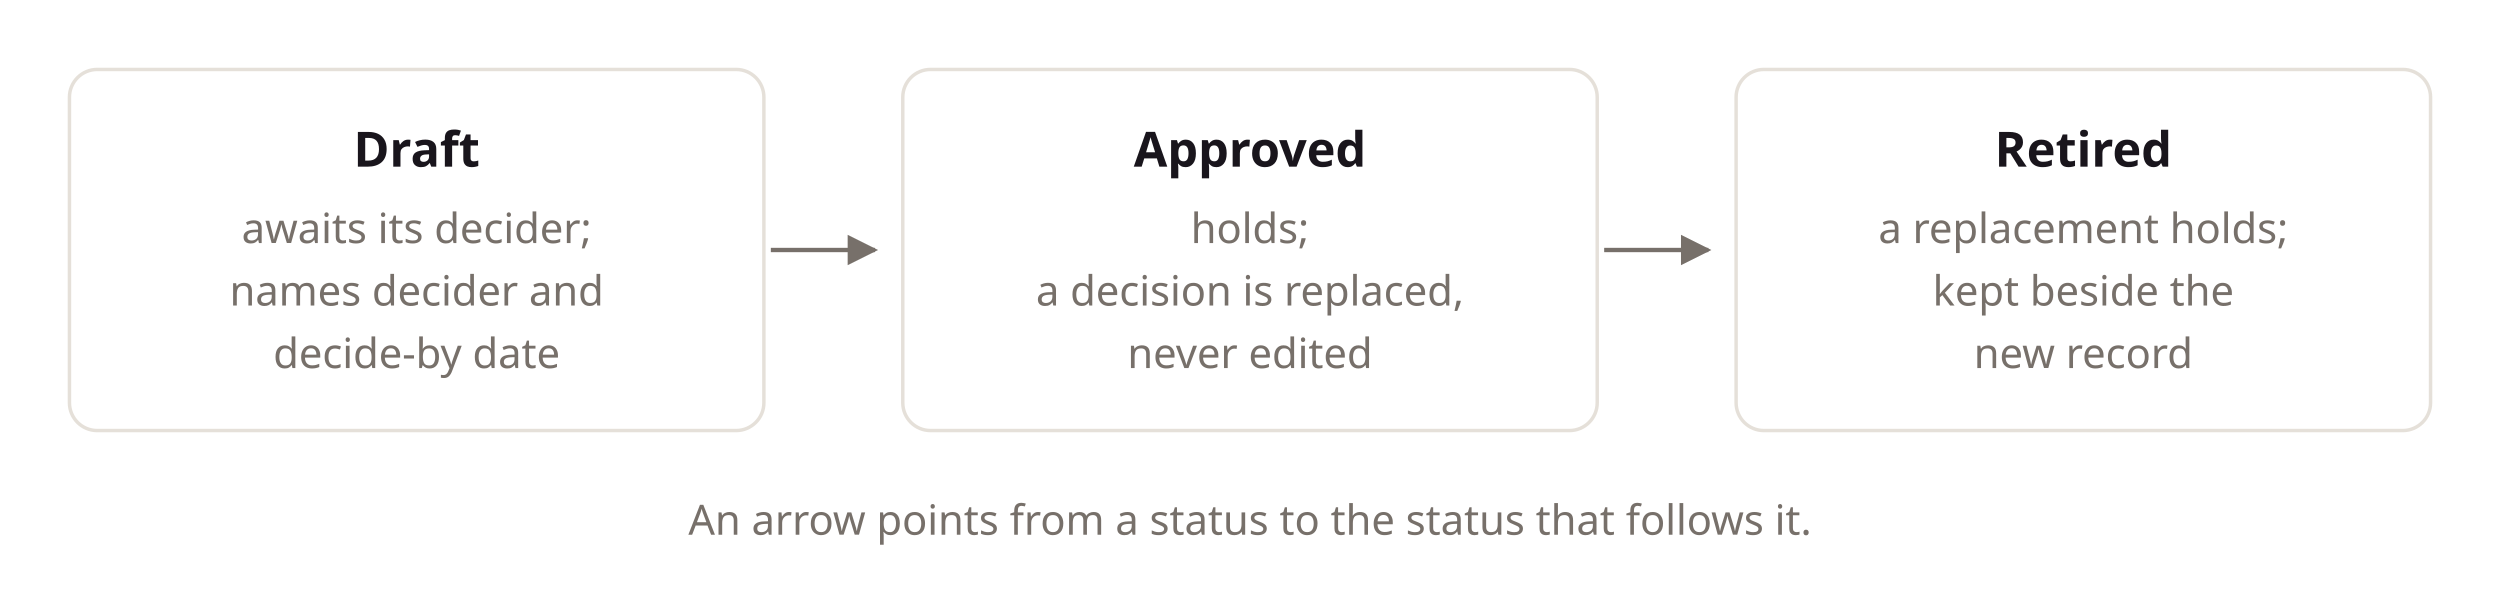
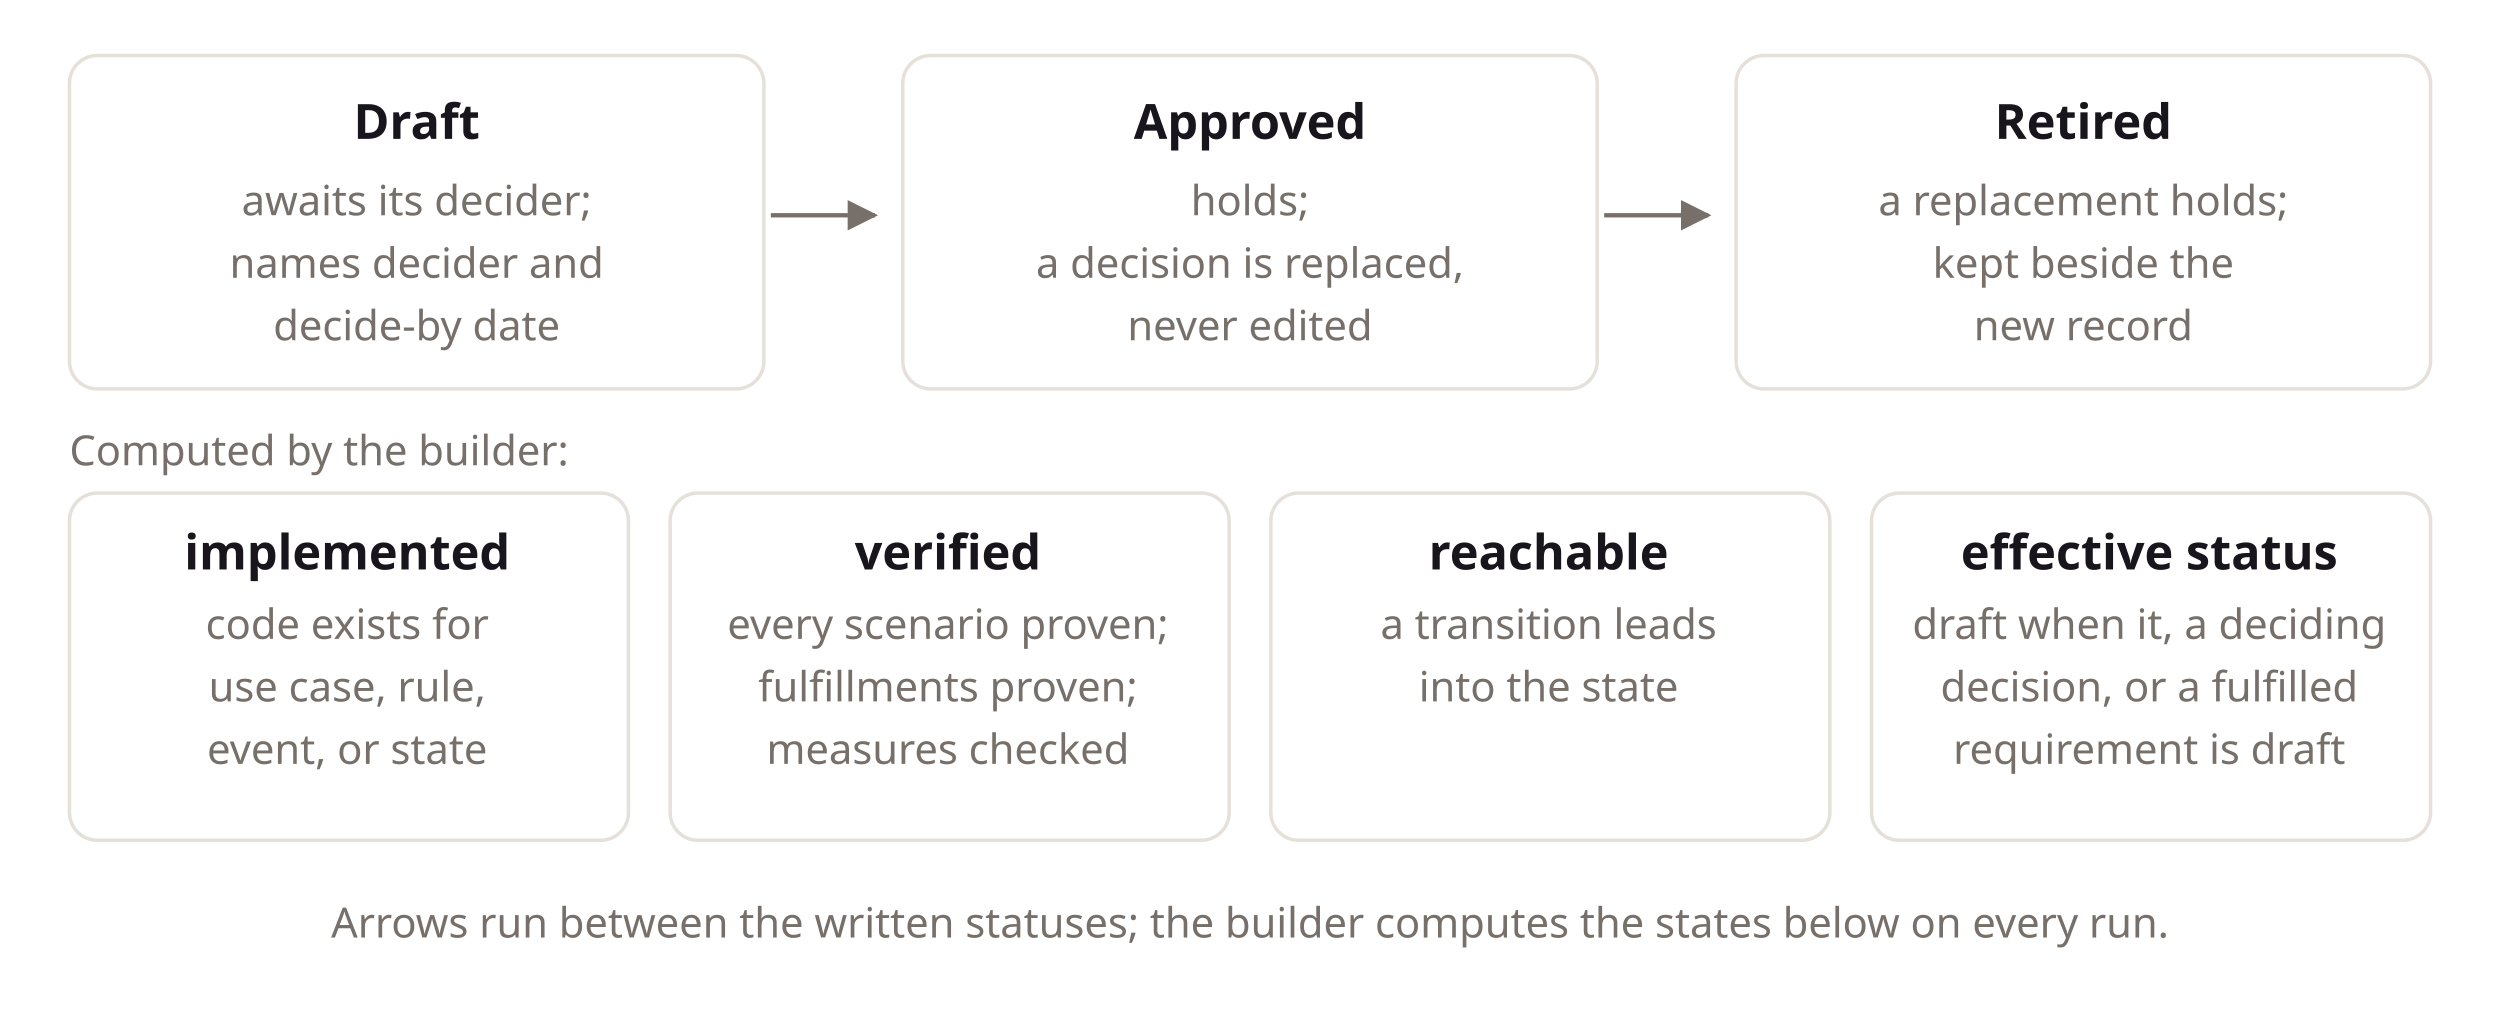
- <svg xmlns="http://www.w3.org/2000/svg" width="720" height="176" viewBox="0 0 720 176" role="img" aria-labelledby="core-record-status-title core-record-status-desc" font-family="Geist, ui-sans-serif, system-ui, sans-serif">
+ <svg xmlns="http://www.w3.org/2000/svg" width="720" height="292" viewBox="0 0 720 292" role="img" aria-labelledby="core-record-status-title core-record-status-desc" font-family="Geist, ui-sans-serif, system-ui, sans-serif">
  <defs>
    <marker id="core-record-status-arrow" viewBox="0 0 10 10" refX="9" refY="5" markerWidth="7" markerHeight="7" orient="auto-start-reverse">
      <path d="M0 0 10 5 0 10z" style="fill: var(--muted-fg, #77706a)" />
    </marker>
  </defs>
  <g style="stroke: var(--muted-fg, #77706a); fill: none" stroke-width="1.25" marker-end="url(#core-record-status-arrow)">
-     <path d="M222 72 H 252" />
-     <path d="M462 72 H 492" />
+     <path d="M222 62 H 252" />
+     <path d="M462 62 H 492" />
  </g>
  <g style="fill: var(--bg, #ffffff); stroke: var(--border, #e5e0d9)" stroke-width="1">
-     <rect x="20" y="20" width="200" height="104" rx="8" />
-     <rect x="260" y="20" width="200" height="104" rx="8" />
-     <rect x="500" y="20" width="200" height="104" rx="8" />
+     <rect x="20" y="16" width="200" height="96" rx="8" />
+     <rect x="260" y="16" width="200" height="96" rx="8" />
+     <rect x="500" y="16" width="200" height="96" rx="8" />
+     <rect x="20" y="142" width="161" height="100" rx="8" />
+     <rect x="193" y="142" width="161" height="100" rx="8" />
+     <rect x="366" y="142" width="161" height="100" rx="8" />
+     <rect x="539" y="142" width="161" height="100" rx="8" />
  </g>
  <g style="fill: var(--fg, #19151c)" font-size="14" font-weight="600" text-anchor="middle">
-     <text x="120" y="48">Draft</text>
-     <text x="360" y="48">Approved</text>
-     <text x="600" y="48">Retired</text>
+     <text x="120" y="40">Draft</text>
+     <text x="360" y="40">Approved</text>
+     <text x="600" y="40">Retired</text>
+     <text x="100" y="164">implemented</text>
+     <text x="273" y="164">verified</text>
+     <text x="446" y="164">reachable</text>
+     <text x="619" y="164">effective status</text>
  </g>
  <g style="fill: var(--muted-fg, #77706a)" font-size="12" text-anchor="middle">
-     <text x="120" y="70">awaits its decider;</text>
-     <text x="120" y="88">names decider and</text>
-     <text x="120" y="106">decide-by date</text>
-     <text x="360" y="70">holds;</text>
-     <text x="360" y="88">a decision is replaced,</text>
-     <text x="360" y="106">never edited</text>
-     <text x="600" y="70">a replacement holds;</text>
-     <text x="600" y="88">kept beside the</text>
-     <text x="600" y="106">new record</text>
+     <text x="120" y="62">awaits its decider;</text>
+     <text x="120" y="80">names decider and</text>
+     <text x="120" y="98">decide-by date</text>
+     <text x="360" y="62">holds;</text>
+     <text x="360" y="80">a decision is replaced,</text>
+     <text x="360" y="98">never edited</text>
+     <text x="600" y="62">a replacement holds;</text>
+     <text x="600" y="80">kept beside the</text>
+     <text x="600" y="98">new record</text>
+     <text x="100" y="184">code exists for</text>
+     <text x="100" y="202">use case, rule,</text>
+     <text x="100" y="220">event, or state</text>
+     <text x="273" y="184">every scenario proven;</text>
+     <text x="273" y="202">fulfillments proven;</text>
+     <text x="273" y="220">measures checked</text>
+     <text x="446" y="184">a transition leads</text>
+     <text x="446" y="202">into the state</text>
+     <text x="619" y="184">draft when it, a deciding</text>
+     <text x="619" y="202">decision, or a fulfilled</text>
+     <text x="619" y="220">requirement is draft</text>
  </g>
-   <text x="360" y="154" text-anchor="middle" font-size="12" style="fill: var(--muted-fg, #77706a)">An arrow points from a status to the status that follows it.</text>
+   <text x="20" y="134" font-size="12" style="fill: var(--muted-fg, #77706a)">Computed by the builder:</text>
+   <text x="360" y="270" text-anchor="middle" font-size="12" style="fill: var(--muted-fg, #77706a)">Arrows run between the written statuses; the builder computes the states below on every run.</text>
</svg>
